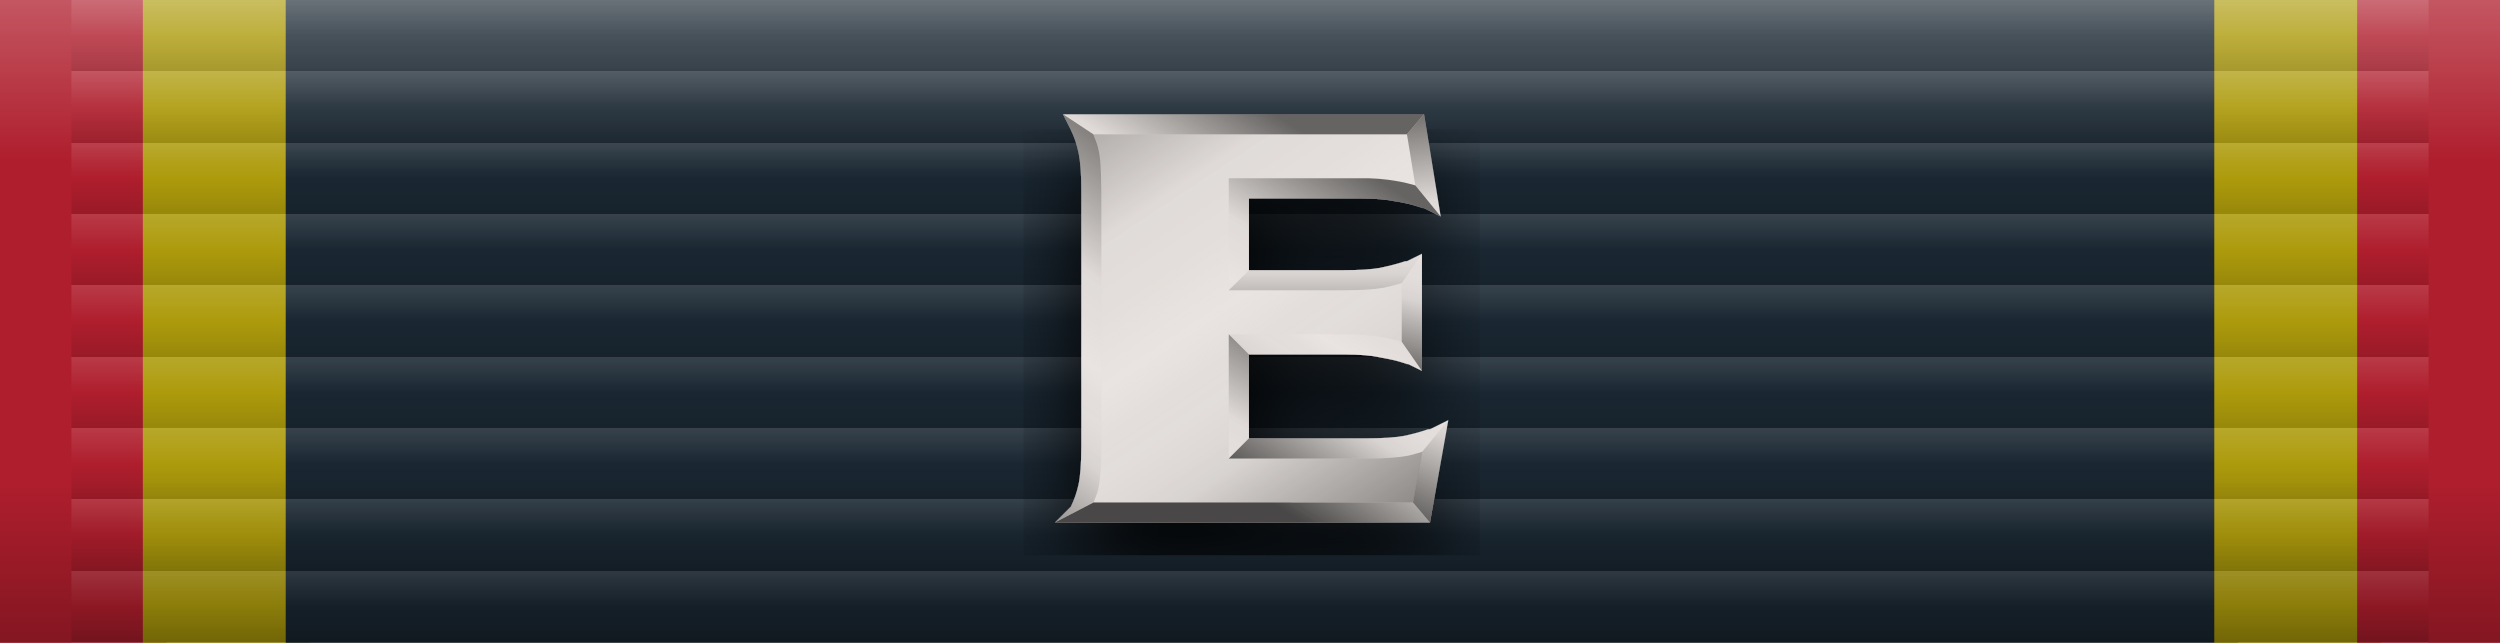
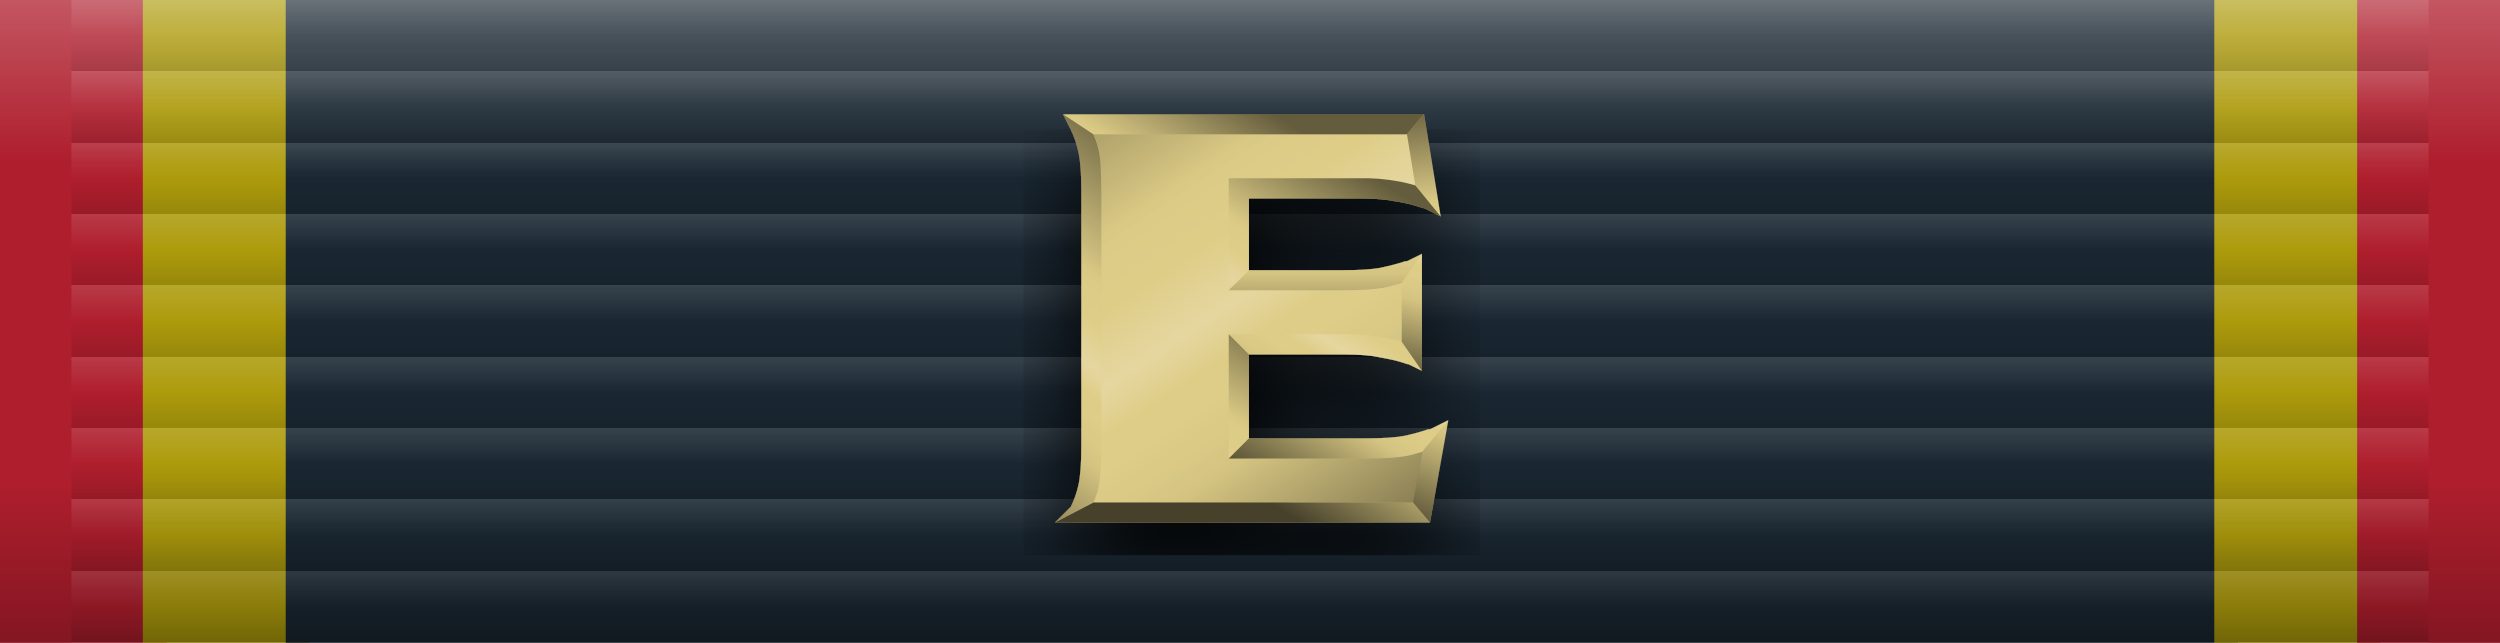
<svg xmlns="http://www.w3.org/2000/svg" xmlns:xlink="http://www.w3.org/1999/xlink" width="105" height="27">
  <defs>
    <linearGradient id="a" spreadMethod="repeat" x2="0" y2=".111">
      <stop offset="0" style="stop-color:#fff;stop-opacity:1" />
      <stop offset=".5" style="stop-color:#fff;stop-opacity:0" />
      <stop offset=".5" style="stop-color:#000;stop-opacity:0" />
      <stop offset="1" style="stop-color:#000;stop-opacitity:0" />
    </linearGradient>
    <linearGradient id="b" x2="0" y2="1">
      <stop offset="0" style="stop-color:#fff;stop-opacity:1" />
      <stop offset=".25" style="stop-color:#fff;stop-opacity:0" />
      <stop offset=".75" style="stop-color:#000;stop-opacity:0" />
      <stop offset="1" style="stop-color:#000;stop-opacitity:0" />
    </linearGradient>
    <symbol id="q">
      <path style="opacity:.125;fill:url(#a)" d="M3 0h99v27H3z" />
      <path style="opacity:.25;fill:url(#b)" d="M0 0h105v27H0z" />
    </symbol>
    <symbol id="r">
      <path d="M-2.453-2.734l.103.203a.21.21 0 0 0 .028.047l-.02-.03c.045.09.082.195.108.315.023.104.039.288.039.537V1.91c0 .249-.015.434-.04.545a1.354 1.354 0 0 1-.105.303l-.002.004-.222.22h5.25l.257-1.433-.256.127h-.025l-.023.008a2.59 2.59 0 0 1-.328.087c-.117.02-.28.032-.489.032H.152V.629h1.332c.214 0 .38.014.495.039h.003l.004.002c.13.022.242.047.334.078l.022.008h.006l.017.008h.016l.193.095V-.78l-.209.103h-.023L2.32-.67c-.095.032-.208.06-.34.088-.116.02-.282.031-.496.031H.152v-1.004h1.543c.22 0 .391.015.504.04h.008c.13.021.241.049.334.08l.022.007h.007l.016.008h.016l.234.117-.232-1.431H-1.86z" style="stroke:none" transform="matrix(3 0 0 3 52 13)" />
      <path d="M-2.025-2.453h4.388l.117.715c-.074-.02-.142-.04-.228-.055a2.749 2.749 0 0 0-.557-.045H-.13V-.27h1.615c.225 0 .406-.01.55-.035h.003c.095-.02.174-.043.254-.066V.45C2.211.43 2.133.408 2.039.393a2.67 2.67 0 0 0-.555-.047H-.13v1.74h1.953c.22 0 .399-.012.541-.037h.004c.08-.017.141-.038.21-.057l-.128.71h-4.472c.021-.062.049-.118.064-.184v-.002c.032-.149.045-.347.045-.606v-3.572a2.85 2.85 0 0 0-.045-.598v-.002c-.015-.07-.045-.127-.066-.191z" style="fill:url(#c);fill-opacity:1;fill-rule:nonzero;stroke:none" transform="matrix(3 0 0 3 52 13)" />
      <path style="color:#000;fill:url(#d);fill-opacity:1;fill-rule:nonzero;stroke:none" d="M2.943 1.549l-.367.443-.127.71.237.28z" transform="matrix(3 0 0 3 52 13)" />
      <path style="color:#000;fill:url(#e);fill-opacity:1;fill-rule:nonzero;stroke:none" d="M.152 1.803l-.283.283h1.953c.22 0 .399-.012.541-.037h.004c.08-.017.141-.038.21-.057l.366-.443-.256.127h-.025l-.023.008a2.59 2.59 0 0 1-.328.088c-.117.02-.28.03-.489.03z" transform="matrix(3 0 0 3 52 13)" />
      <path style="color:#000;fill:url(#f);fill-opacity:1;fill-rule:nonzero;stroke:none" d="M-.131.346v1.74l.283-.283V.629z" transform="matrix(3 0 0 3 52 13)" />
      <path style="color:#000;fill:url(#g);fill-opacity:1;fill-rule:nonzero;stroke:none" d="M-.131.346l.283.283h1.332c.214 0 .38.014.494.039h.005l.003.002c.13.021.242.047.334.078l.022.008h.006l.017.008h.016l.193.095-.283-.408a2.554 2.554 0 0 0-.252-.058 2.667 2.667 0 0 0-.555-.047z" transform="matrix(3 0 0 3 52 13)" />
      <path style="color:#000;fill:url(#h);fill-opacity:1;fill-rule:nonzero;stroke:none" d="M2.574-.781l-.283.41v.822l.283.408z" transform="matrix(3 0 0 3 52 13)" />
      <path style="color:#000;fill:url(#i);fill-opacity:1;fill-rule:nonzero;stroke:none" d="M.152-.55l-.283.28h1.615c.225 0 .406-.01.55-.035h.003c.095-.02.174-.043.254-.066l.283-.41-.209.103h-.023L2.32-.67a3.08 3.08 0 0 1-.34.088c-.116.02-.282.031-.496.031z" transform="matrix(3 0 0 3 52 13)" />
      <path style="color:#000;fill:url(#j);fill-opacity:1;fill-rule:nonzero;stroke:none" d="M-.131-1.838V-.27l.283-.28v-1.005z" transform="matrix(3 0 0 3 52 13)" />
      <path style="color:#000;fill:url(#k);fill-opacity:1;fill-rule:nonzero;stroke:none" d="M-.131-1.838l.283.283h1.543c.22 0 .39.015.504.04h.008c.13.021.241.049.334.08l.021.007h.009l.015.008h.016l.234.117-.355-.435c-.075-.02-.144-.04-.23-.055a2.747 2.747 0 0 0-.556-.045z" transform="matrix(3 0 0 3 52 13)" />
      <path style="color:#000;fill:url(#l);fill-opacity:1;fill-rule:nonzero;stroke:none" d="M-2.023 2.701l-.541.281h5.25l-.237-.28h-.33z" transform="matrix(3 0 0 3 52 13)" />
      <path style="color:#000;fill:url(#m);fill-opacity:1;fill-rule:nonzero;stroke:none" d="M-2.453-2.735l.103.204a.207.207 0 0 0 .028.046l-.02-.028c.045.089.082.194.108.314.023.104.038.288.038.537V1.91c0 .249-.014.434-.038.545a1.355 1.355 0 0 1-.106.303l-.002.004-.222.22.54-.28c.022-.062.05-.118.065-.184v-.002c.032-.149.045-.347.045-.606v-3.572c0-.259-.012-.453-.045-.598v-.002c-.015-.07-.045-.127-.067-.191z" transform="matrix(3 0 0 3 52 13)" />
      <path style="color:#000;fill:url(#n);fill-opacity:1;fill-rule:nonzero;stroke:none" d="M-2.453-2.735l.427.282h4.389l.24-.282h-4.462z" transform="matrix(3 0 0 3 52 13)" />
      <path style="color:#000;fill:url(#o);fill-opacity:1;fill-rule:nonzero;stroke:none" d="M2.604-2.735l-.24.282.117.715.355.435z" transform="matrix(3 0 0 3 52 13)" />
    </symbol>
    <linearGradient id="p">
      <stop offset="0" style="stop-color:#000;stop-opacity:.55" />
      <stop style="stop-color:#000;stop-opacity:.02" offset=".329" />
      <stop offset=".41" style="stop-color:#fdfdfd;stop-opacity:0" />
      <stop style="stop-color:#fff5f5;stop-opacity:.228" offset=".493" />
      <stop offset=".547" style="stop-color:#fdfdfd;stop-opacity:0" />
      <stop offset=".673" style="stop-color:#000;stop-opacity:.053" />
      <stop offset="1" style="stop-color:#000;stop-opacity:.682" />
    </linearGradient>
    <linearGradient xlink:href="#p" id="c" gradientUnits="userSpaceOnUse" gradientTransform="translate(.008 .017) scale(.28222)" x1="-13.214" y1="-14.458" x2="7.968" y2="17.397" />
    <linearGradient xlink:href="#p" id="n" gradientUnits="userSpaceOnUse" gradientTransform="translate(.008 .017) scale(.28222)" x1="4.912" y1="-7.748" x2="-3.851" y2="6.079" />
    <linearGradient xlink:href="#p" id="l" gradientUnits="userSpaceOnUse" gradientTransform="translate(.008 .017) scale(.28222)" x1="4.912" y1="-7.748" x2="-3.851" y2="6.079" />
    <linearGradient xlink:href="#p" id="k" gradientUnits="userSpaceOnUse" gradientTransform="translate(.008 .017) scale(.28222)" x1="4.912" y1="-7.748" x2="-3.851" y2="6.079" />
    <linearGradient xlink:href="#p" id="j" gradientUnits="userSpaceOnUse" gradientTransform="translate(.008 .017) scale(.28222)" x1="4.912" y1="-7.748" x2="-3.851" y2="6.079" />
    <linearGradient xlink:href="#p" id="g" gradientUnits="userSpaceOnUse" gradientTransform="translate(.008 .017) scale(.28222)" x1="4.912" y1="-7.748" x2="-3.851" y2="6.079" />
    <linearGradient xlink:href="#p" id="e" gradientUnits="userSpaceOnUse" gradientTransform="translate(.008 .017) scale(.28222)" x1="4.912" y1="-7.748" x2="-3.851" y2="6.079" />
    <linearGradient xlink:href="#p" id="i" gradientUnits="userSpaceOnUse" gradientTransform="translate(.008 .017) scale(.28222)" x1="2.861" y1="-11.18" x2="2.845" y2="2.815" />
    <linearGradient xlink:href="#p" id="m" gradientUnits="userSpaceOnUse" gradientTransform="translate(.008 .017) scale(.28222)" x1="4.326" y1="-2.558" x2="-8.999" y2="15.705" />
    <linearGradient xlink:href="#p" id="d" gradientUnits="userSpaceOnUse" gradientTransform="translate(.008 .017) scale(.28222)" x1="4.912" y1="-7.748" x2="-1.466" y2="6.791" />
    <linearGradient xlink:href="#p" id="f" gradientUnits="userSpaceOnUse" gradientTransform="translate(.008 .017) scale(.28222)" x1="-.494" y1="-1.016" x2="-8.79" y2="12.65" />
    <linearGradient xlink:href="#p" id="o" gradientUnits="userSpaceOnUse" gradientTransform="translate(.008 .017) scale(.28222)" x1="-5.551" y1="-8.627" x2="-3.851" y2="6.079" />
    <linearGradient xlink:href="#p" id="h" gradientUnits="userSpaceOnUse" gradientTransform="translate(.008 .017) scale(.28222)" x1="-.864" y1="-12.477" x2="-4.27" y2=".848" />
    <filter height="116%" width="116%" y="-8%" x="-8%" id="s">
      <feGaussianBlur in="SourceAlpha" stdDeviation="2" result="blurred" />
      <feOffset dy="2" in="blurred" result="shadow" />
      <feMerge>
        <feMergeNode in="shadow" />
        <feMergeNode in="SourceGraphic" />
      </feMerge>
    </filter>
  </defs>
  <path style="fill:#af1e2d" d="M0 0h7v27H0z" />
  <path style="fill:#ad9b0c" d="M6 0h7v27H6z" />
  <path style="fill:#1a2732" d="M12 0h82v27H12z" />
  <path style="fill:#ad9b0c" d="M93 0h7v27h-7z" />
  <path style="fill:#af1e2d" d="M99 0h7v27h-7z" />
  <use xlink:href="#q" />
-   <use xlink:href="#r" class="device" style="filter:url(#s);fill:#e3dedb" />
+   <use xlink:href="#r" class="device" style="filter:url(#s);fill:#decd87" />
</svg>
